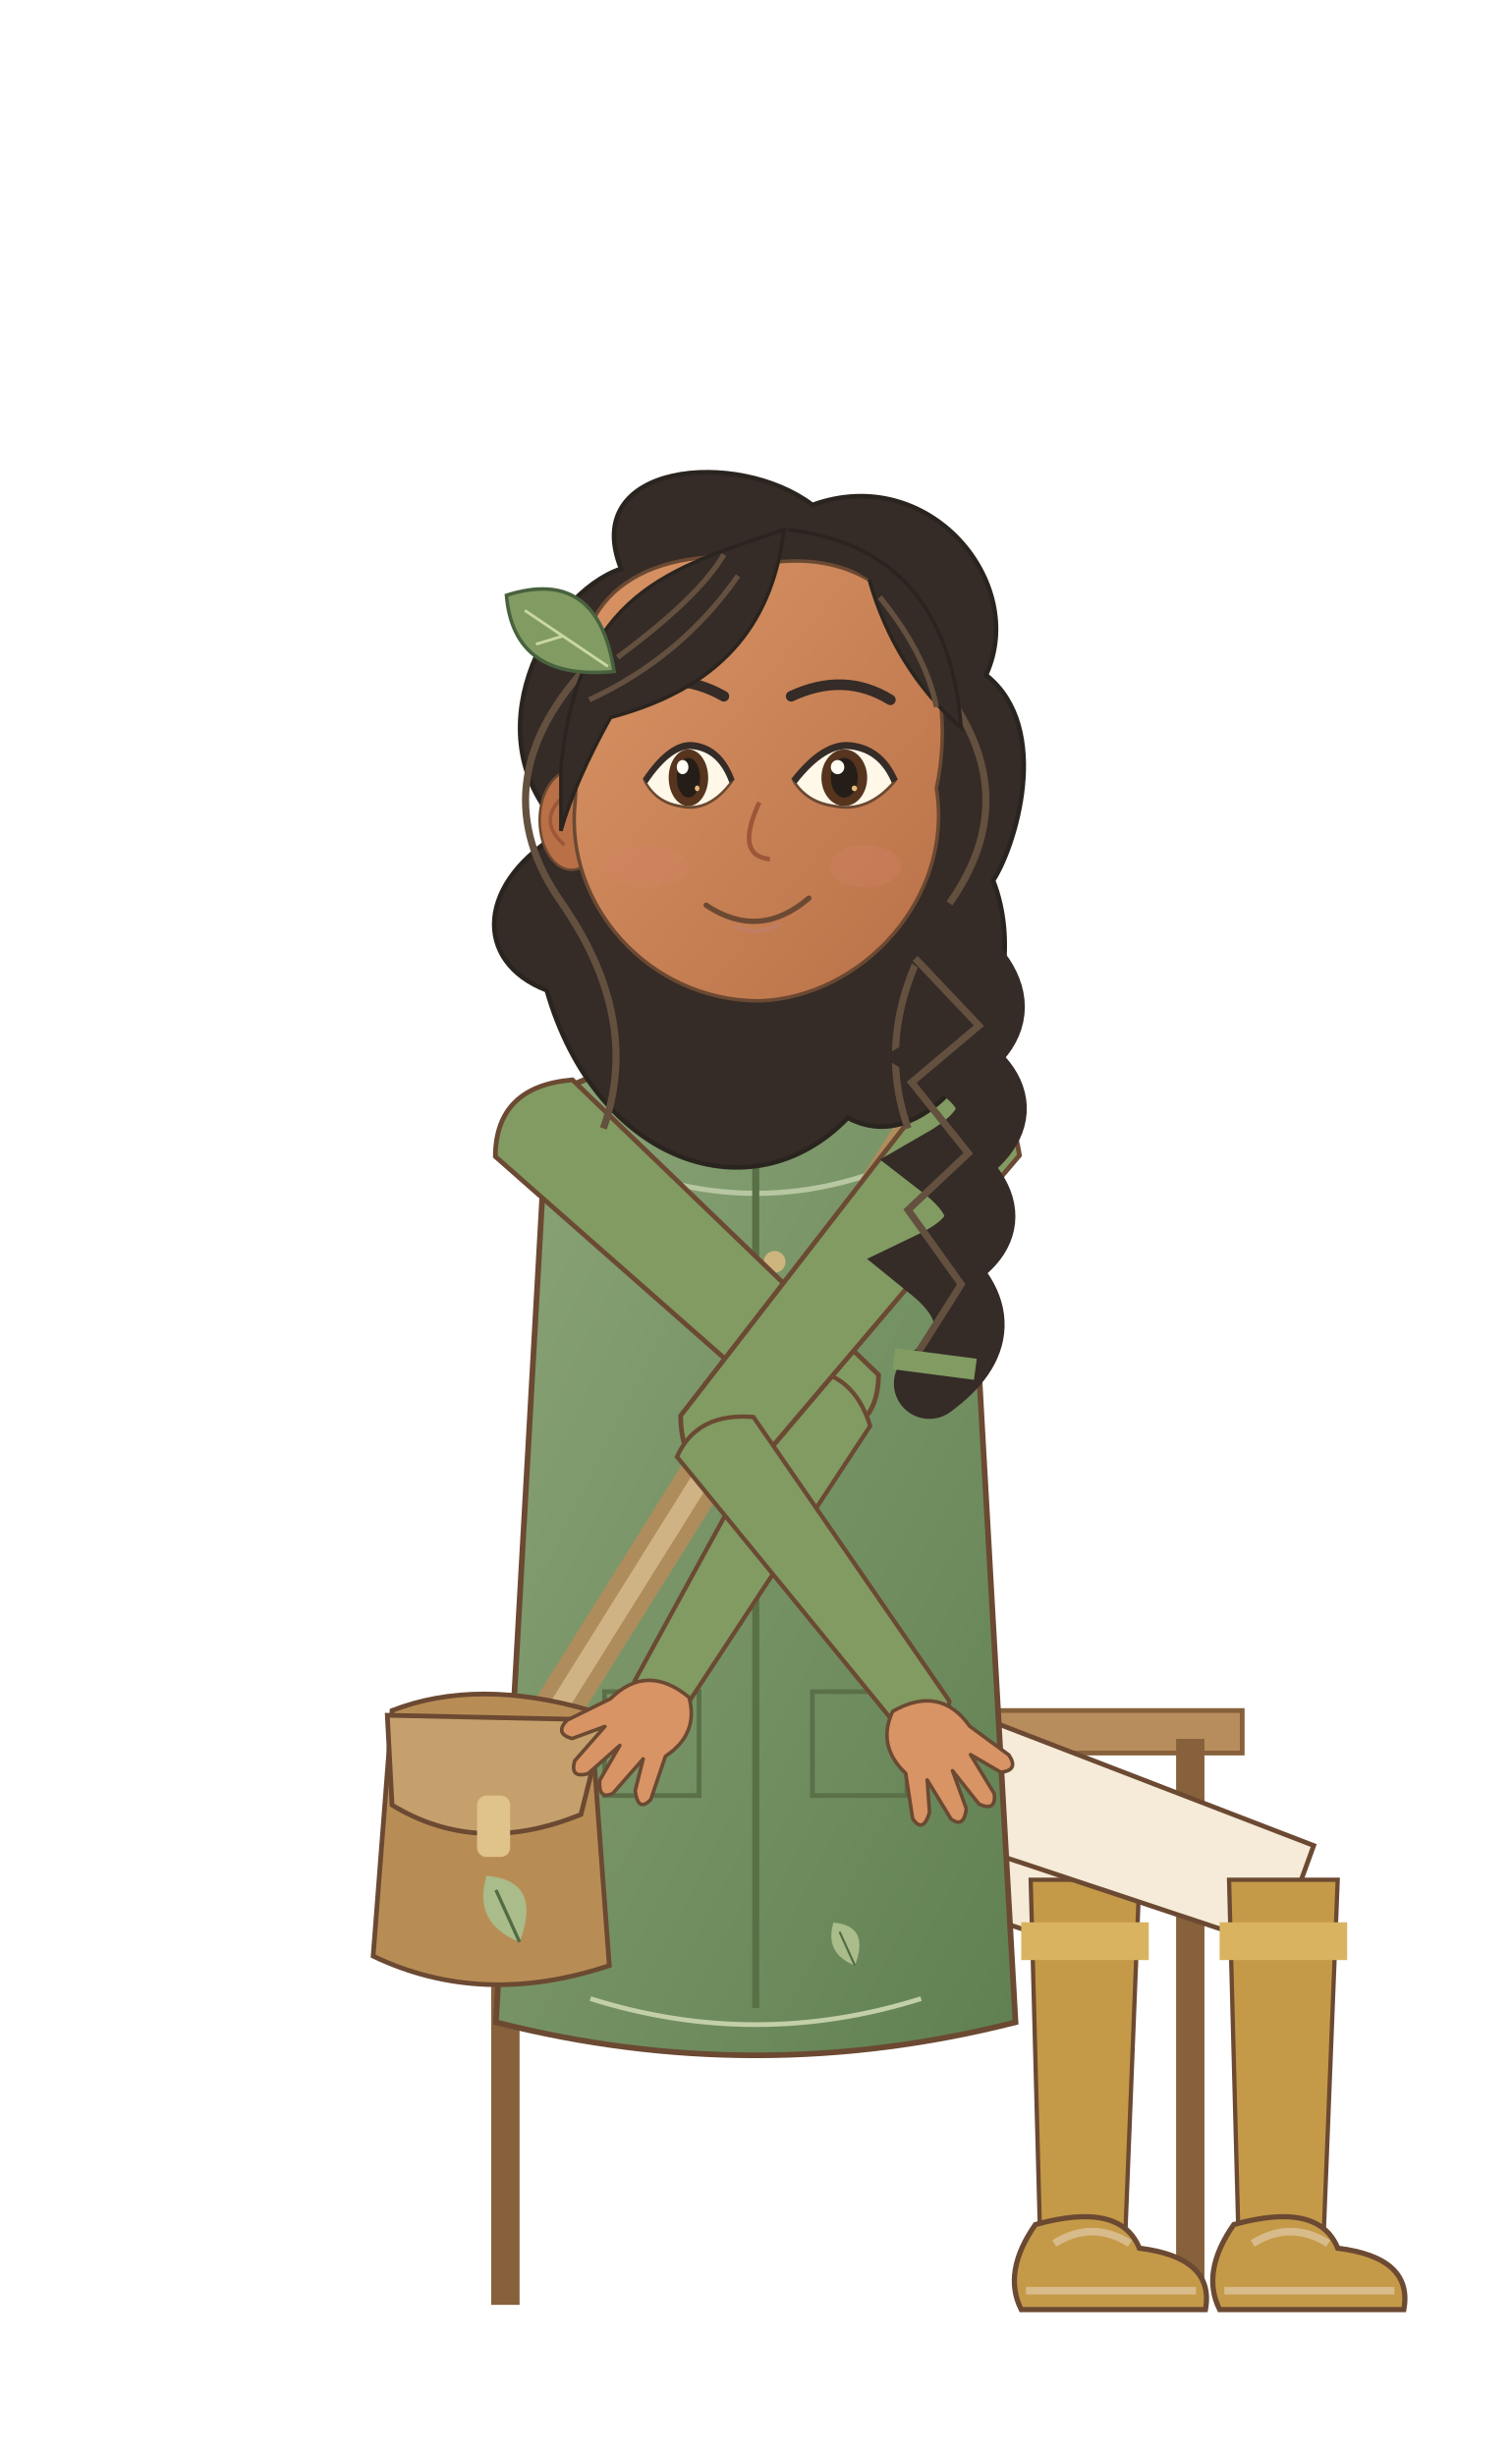
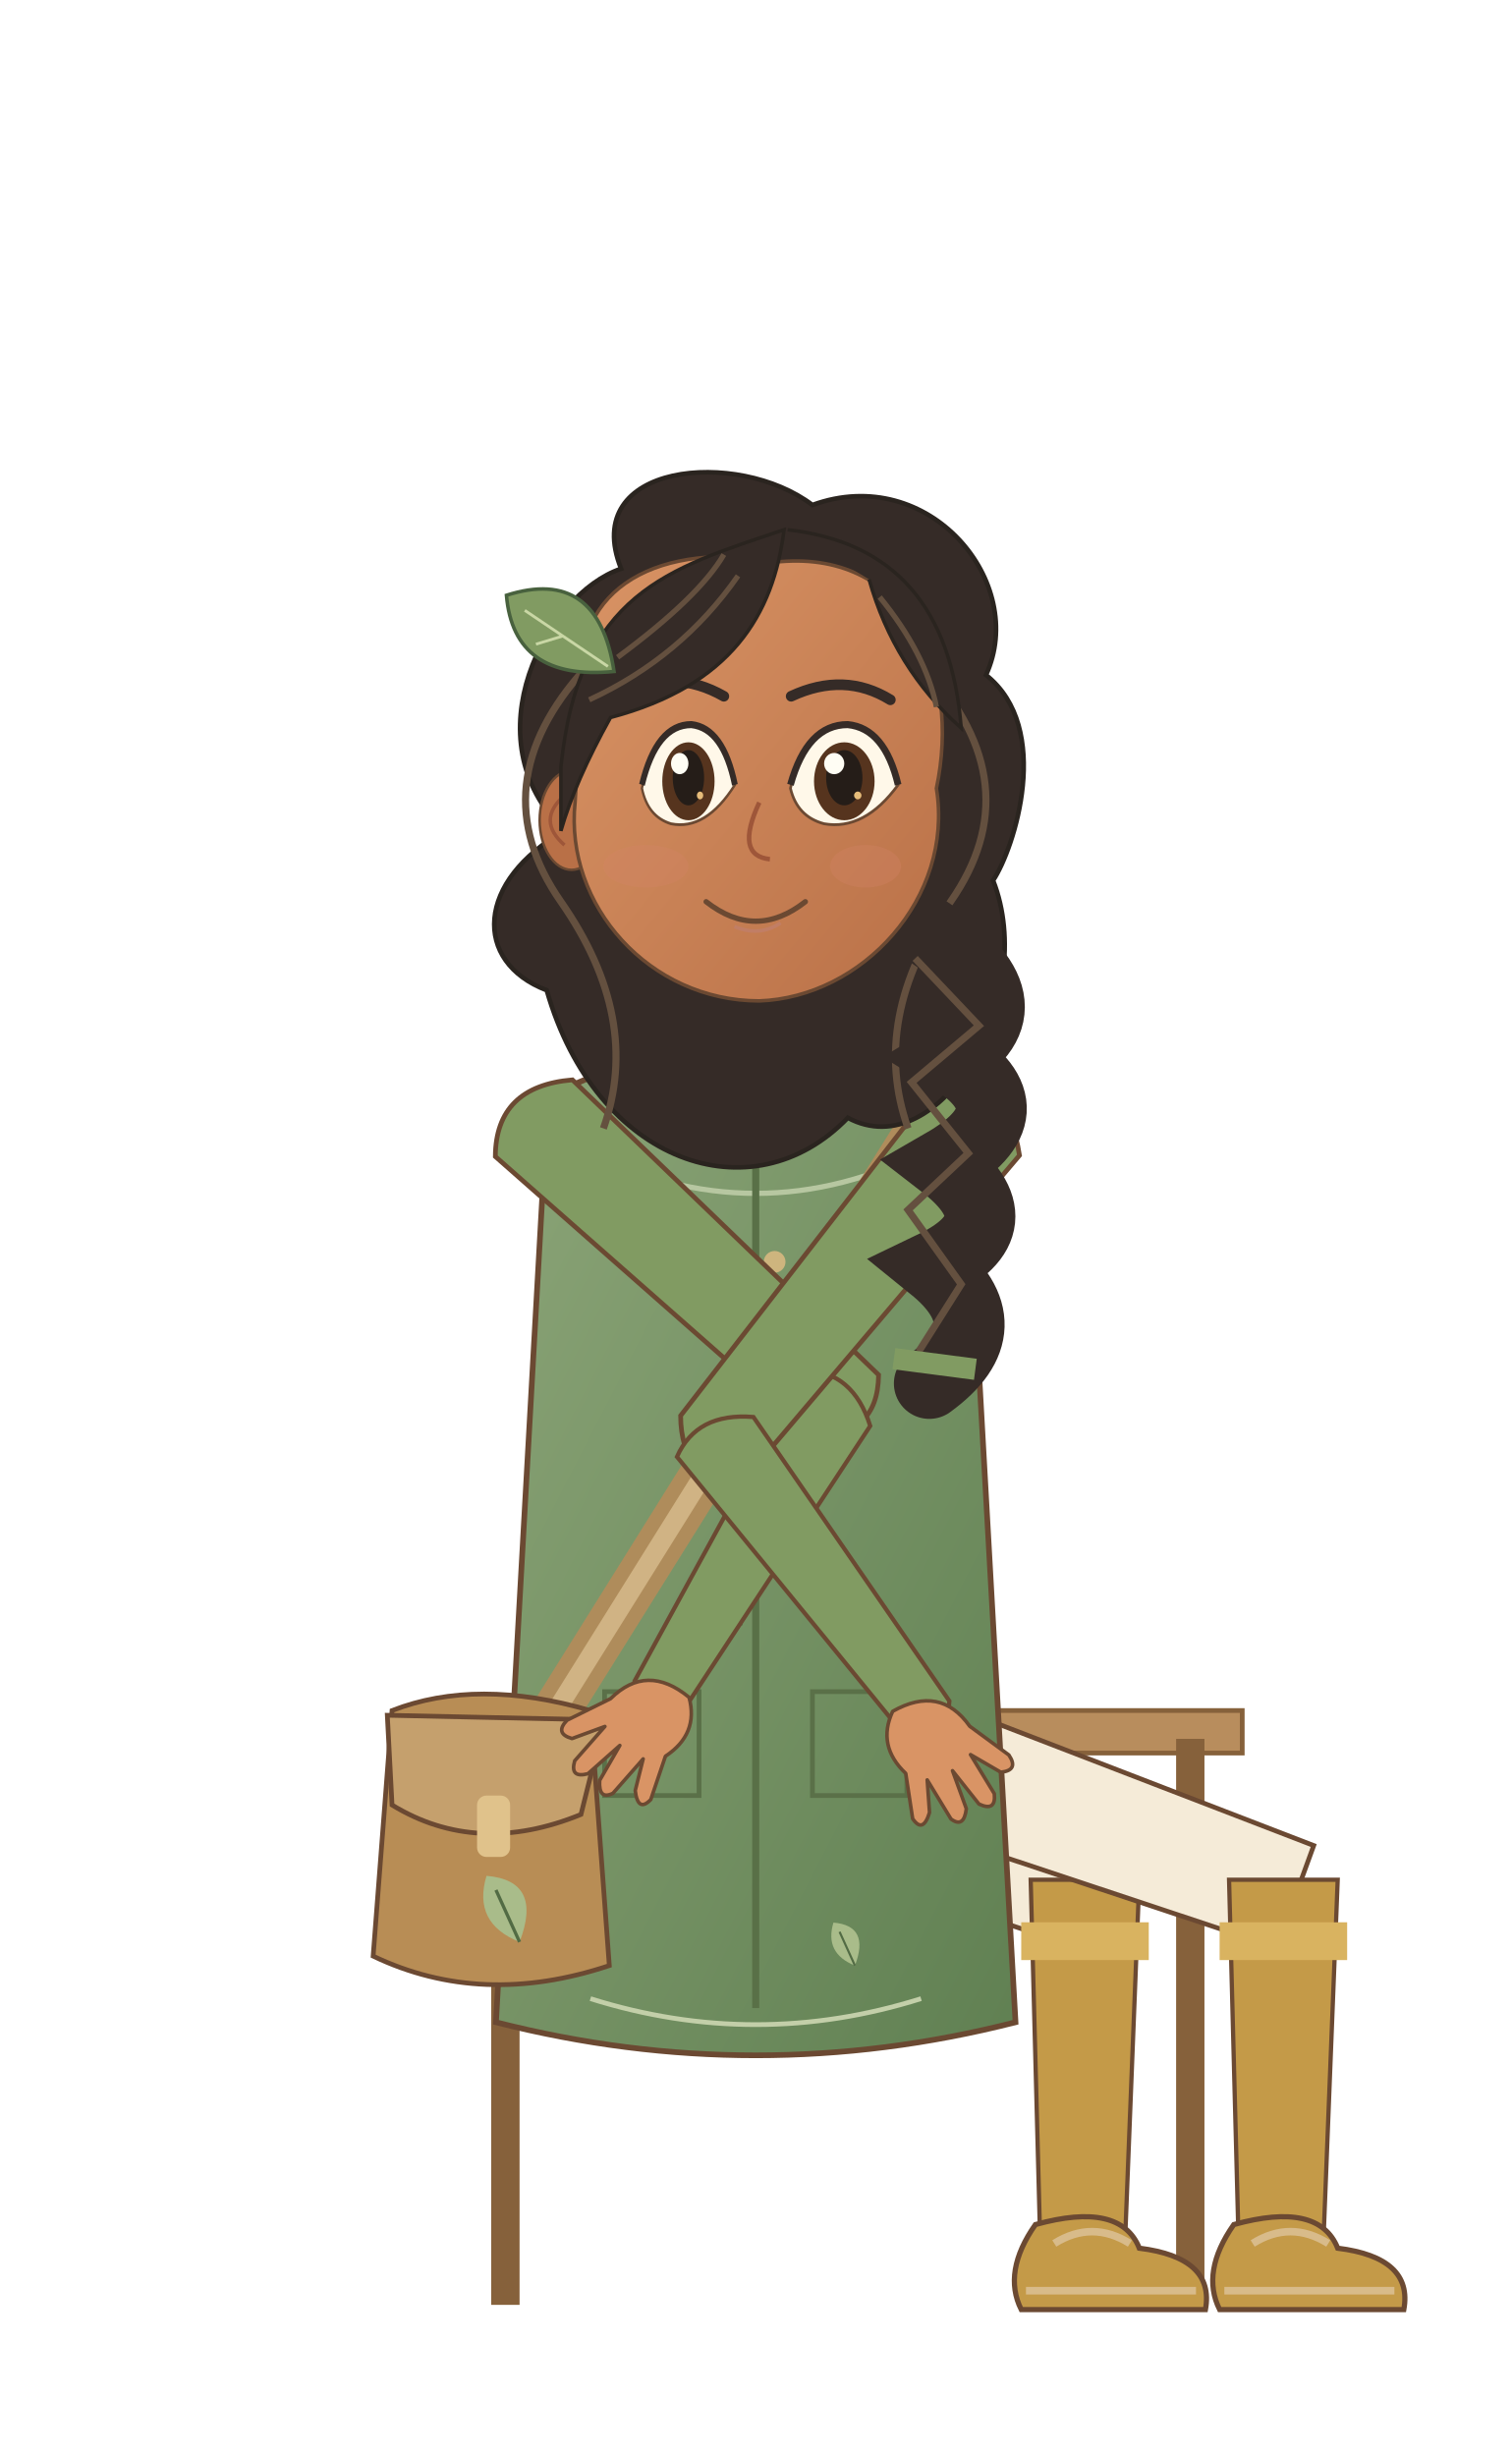
<svg xmlns="http://www.w3.org/2000/svg" width="320" height="520" viewBox="0 0 320 520" data-hrudhi-rig="hrudhi-pathfinder-monsoon-sitting-three-quarter-gentle" data-chapter="pathfinder" data-season="monsoon" data-state="sitting" role="img" aria-label="Hrudhi, Thoughtful Pathfinder, monsoon wardrobe, Sitting; draft character design">
  <defs>
    <linearGradient id="hrudhi-pathfinder-monsoon-sitting-three-quarter-gentle-skin" x1="0" y1="0" x2="1" y2="1">
      <stop stop-color="#D99465" />
      <stop offset="1" stop-color="#B97047" />
    </linearGradient>
    <linearGradient id="hrudhi-pathfinder-monsoon-sitting-three-quarter-gentle-cloth" x1="0" y1="0" x2="1" y2="1">
      <stop stop-color="#8CA578" />
      <stop offset="1" stop-color="#608052" />
    </linearGradient>
    <style>@keyframes hrudhi-pathfinder-monsoon-sitting-three-quarter-gentle-body{0%{transform:translate(0px,63.166px) rotate(0deg) scale(1,1)}50%{transform:translate(0px,62.066px) rotate(0deg) scale(1,1)}100%{transform:translate(0px,63.166px) rotate(0deg) scale(1,1)}}[data-hrudhi-rig="hrudhi-pathfinder-monsoon-sitting-three-quarter-gentle"] [data-part="body"]{animation:hrudhi-pathfinder-monsoon-sitting-three-quarter-gentle-body 3600ms linear 1 both}@keyframes hrudhi-pathfinder-monsoon-sitting-three-quarter-gentle-head{0%{transform:translate(0px,0px) rotate(0deg) scale(1,1)}50%{transform:translate(0px,0px) rotate(-1.2deg) scale(1,1)}100%{transform:translate(0px,0px) rotate(0deg) scale(1,1)}}[data-hrudhi-rig="hrudhi-pathfinder-monsoon-sitting-three-quarter-gentle"] [data-part="head"]{animation:hrudhi-pathfinder-monsoon-sitting-three-quarter-gentle-head 3600ms linear 1 both}@keyframes hrudhi-pathfinder-monsoon-sitting-three-quarter-gentle-blink{0%{opacity:0}32%{opacity:0}33.5%{opacity:1}36%{opacity:0}76%{opacity:0}77.5%{opacity:1}80%{opacity:0}100%{opacity:0}}[data-hrudhi-rig="hrudhi-pathfinder-monsoon-sitting-three-quarter-gentle"] [data-part="blink"]{animation:hrudhi-pathfinder-monsoon-sitting-three-quarter-gentle-blink 3600ms linear 1 both}@media(prefers-reduced-motion:reduce){[data-hrudhi-rig="hrudhi-pathfinder-monsoon-sitting-three-quarter-gentle"] [data-part="body"]{animation:none!important;opacity:1}[data-hrudhi-rig="hrudhi-pathfinder-monsoon-sitting-three-quarter-gentle"] [data-part="head"]{animation:none!important;opacity:1}[data-hrudhi-rig="hrudhi-pathfinder-monsoon-sitting-three-quarter-gentle"] [data-part="upperLeft"]{animation:none!important;transform:translate(0px,0px) rotate(-47.333deg) scale(1,1)}[data-hrudhi-rig="hrudhi-pathfinder-monsoon-sitting-three-quarter-gentle"] [data-part="lowerLeft"]{animation:none!important;transform:translate(0px,0px) rotate(78.284deg) scale(1,1)}[data-hrudhi-rig="hrudhi-pathfinder-monsoon-sitting-three-quarter-gentle"] [data-part="handLeft"]{animation:none!important;transform:translate(0px,0px) rotate(-0.951deg) scale(1,1)}[data-hrudhi-rig="hrudhi-pathfinder-monsoon-sitting-three-quarter-gentle"] [data-part="upperRight"]{animation:none!important;transform:translate(0px,0px) rotate(39.044deg) scale(1,1)}[data-hrudhi-rig="hrudhi-pathfinder-monsoon-sitting-three-quarter-gentle"] [data-part="lowerRight"]{animation:none!important;transform:translate(0px,0px) rotate(-75.997deg) scale(1,1)}[data-hrudhi-rig="hrudhi-pathfinder-monsoon-sitting-three-quarter-gentle"] [data-part="handRight"]{animation:none!important;transform:translate(0px,0px) rotate(16.953deg) scale(1,1)}[data-hrudhi-rig="hrudhi-pathfinder-monsoon-sitting-three-quarter-gentle"] [data-part="thighLeft"]{animation:none!important;transform:translate(0px,0px) rotate(-70deg) scale(1,1)}[data-hrudhi-rig="hrudhi-pathfinder-monsoon-sitting-three-quarter-gentle"] [data-part="shinLeft"]{animation:none!important;transform:translate(0px,0px) rotate(70deg) scale(1,1)}[data-hrudhi-rig="hrudhi-pathfinder-monsoon-sitting-three-quarter-gentle"] [data-part="footLeft"]{animation:none!important;transform:translate(0px,0px) rotate(0deg) scale(1,1)}[data-hrudhi-rig="hrudhi-pathfinder-monsoon-sitting-three-quarter-gentle"] [data-part="thighRight"]{animation:none!important;transform:translate(0px,0px) rotate(-70deg) scale(1,1)}[data-hrudhi-rig="hrudhi-pathfinder-monsoon-sitting-three-quarter-gentle"] [data-part="shinRight"]{animation:none!important;transform:translate(0px,0px) rotate(70deg) scale(1,1)}[data-hrudhi-rig="hrudhi-pathfinder-monsoon-sitting-three-quarter-gentle"] [data-part="footRight"]{animation:none!important;transform:translate(0px,0px) rotate(0deg) scale(1,1)}[data-hrudhi-rig="hrudhi-pathfinder-monsoon-sitting-three-quarter-gentle"] [data-part="can"]{animation:none!important;transform:translate(0px,0px) rotate(0deg) scale(1,1)}[data-hrudhi-rig="hrudhi-pathfinder-monsoon-sitting-three-quarter-gentle"] [data-part="water"]{animation:none!important;opacity:0}[data-hrudhi-rig="hrudhi-pathfinder-monsoon-sitting-three-quarter-gentle"] [data-part="page"]{animation:none!important;transform:translate(0px,0px) rotate(0deg) scale(1,1)}[data-hrudhi-rig="hrudhi-pathfinder-monsoon-sitting-three-quarter-gentle"] [data-part="blink"]{animation:none!important;opacity:0}[data-hrudhi-rig="hrudhi-pathfinder-monsoon-sitting-three-quarter-gentle"] [data-viseme]{animation:none!important;opacity:0}[data-hrudhi-rig="hrudhi-pathfinder-monsoon-sitting-three-quarter-gentle"] [data-viseme="rest"]{opacity:1}}</style>
  </defs>
  <g fill="#B88D5D" stroke="#86613B">
    <path d="M98 362.166H263V371.166H98Z" />
    <path d="M107 368.166V488M252 368.166V488" fill="none" stroke-width="6" />
  </g>
  <g transform="translate(0 63.16607) translate(160 305) rotate(0) scale(1 1) translate(-160 -305)" data-part="body" data-origin="160 305" style="transform-origin:160px 305px;transform:translate(0px,63.166px) rotate(0deg) scale(1,1);">
    <g transform="translate(0 0) translate(139 305) rotate(-70) scale(1 1) translate(-139 -305)" data-part="thighLeft" data-origin="139 305" style="transform-origin:139px 305px;transform:translate(0px,0px) rotate(-70deg) scale(1,1);">
      <path d="M125 297H153L151 404H128Z" fill="#F5EBD8" stroke="#6B4932" stroke-width="1" />
      <g transform="translate(0 0) translate(139 401) rotate(70) scale(1 1) translate(-139 -401)" data-part="shinLeft" data-origin="139 401" style="transform-origin:139px 401px;transform:translate(0px,0px) rotate(70deg) scale(1,1);">
        <path d="M128 398H151L148 474H130Z" fill="#C49A48" stroke="#6B4932" stroke-width=".9" />
        <path d="M126 407H153V415H126Z" fill="#D9B360" />
        <g transform="translate(0 0) translate(139 473) rotate(0) scale(1 1) translate(-139 -473)" data-part="footLeft" data-origin="139 473" style="transform-origin:139px 473px;transform:translate(0px,0px) rotate(0deg) scale(1,1);">
          <path d="M129 471Q147 466 151 476Q167 478 165 489H126Q122 481 129 471Z" fill="#C49A48" stroke="#6B4932" stroke-width="1.1" />
          <path d="M127 485H163 M133 475Q141 470 149 475" fill="none" stroke="#D8BB8A" stroke-width="1.6" />
        </g>
      </g>
    </g>
    <g transform="translate(0 0) translate(181 305) rotate(-70) scale(1 1) translate(-181 -305)" data-part="thighRight" data-origin="181 305" style="transform-origin:181px 305px;transform:translate(0px,0px) rotate(-70deg) scale(1,1);">
      <path d="M167 297H195L193 404H170Z" fill="#F5EBD8" stroke="#6B4932" stroke-width="1" />
      <g transform="translate(0 0) translate(181 401) rotate(70) scale(1 1) translate(-181 -401)" data-part="shinRight" data-origin="181 401" style="transform-origin:181px 401px;transform:translate(0px,0px) rotate(70deg) scale(1,1);">
        <path d="M170 398H193L190 474H172Z" fill="#C49A48" stroke="#6B4932" stroke-width=".9" />
        <path d="M168 407H195V415H168Z" fill="#D9B360" />
        <g transform="translate(0 0) translate(181 473) rotate(0) scale(1 1) translate(-181 -473)" data-part="footRight" data-origin="181 473" style="transform-origin:181px 473px;transform:translate(0px,0px) rotate(0deg) scale(1,1);">
          <path d="M171 471Q189 466 193 476Q209 478 207 489H168Q164 481 171 471Z" fill="#C49A48" stroke="#6B4932" stroke-width="1.1" />
          <path d="M169 485H205 M175 475Q183 470 191 475" fill="none" stroke="#D8BB8A" stroke-width="1.6" />
        </g>
      </g>
    </g>
    <path d="M146 134.65H174V186Q160 194 146 186Z" fill="#D99465" stroke="#6B4932" stroke-width=".8" />
    <path d="M116 169Q160 147 204 169L215 365Q160 379 105 365Z" fill="url(#hrudhi-pathfinder-monsoon-sitting-three-quarter-gentle-cloth)" stroke="#6B4932" stroke-width="1.2" />
    <path d="M123 180Q160 199 197 180" fill="none" stroke="#B7C7A1" stroke-width="1.1" />
    <path d="M160 178V362" stroke="#597047" stroke-width="1.5" />
    <circle cx="164" cy="204" r="2.3" fill="#CEB57E" />
    <circle cx="164" cy="229" r="2.3" fill="#CEB57E" />
    <circle cx="164" cy="254" r="2.3" fill="#CEB57E" />
    <path d="M128 295h20v22h-20Z M172 295h20v22h-20Z" fill="none" stroke="#5A7048" />
    <path d="M125 360Q160 371 195 360" stroke="#C3CFA9" stroke-width="1" fill="none" />
    <g transform="translate(157 281) scale(0.8)">
      <path d="M0 0Q-10-4-7-14Q5-13 0 0Z" fill="#A9BC8A" />
      <path d="M0 0L-5-11" stroke="#526B44" stroke-width=".7" />
    </g>
    <g transform="translate(181 353) scale(0.65)">
      <path d="M0 0Q-10-4-7-14Q5-13 0 0Z" fill="#A9BC8A" />
      <path d="M0 0L-5-11" stroke="#526B44" stroke-width=".7" />
    </g>
    <path d="M194 177L109 313" stroke="#AF8C5B" stroke-width="10" />
    <path d="M194 177L109 313" stroke="#D0B384" stroke-width="4" />
    <g transform="translate(100 299)">
      <path d="M-17 0Q1-7 25 0L29 54Q2 63-21 52Z" fill="#B88D55" stroke="#6B4932" />
      <path d="M-18 1L28 2L23 22Q1 31-17 20Z" fill="#C5A06D" stroke="#6B4932" />
      <rect x="1" y="18" width="7" height="13" rx="2" fill="#E0C28B" />
      <g transform="translate(10 49) scale(1)">
        <path d="M0 0Q-10-4-7-14Q5-13 0 0Z" fill="#A9BC8A" />
        <path d="M0 0L-5-11" stroke="#526B44" stroke-width=".7" />
      </g>
    </g>
    <g transform="translate(0 0) translate(116 177) rotate(-47.333) scale(1 1) translate(-116 -177)" data-part="upperLeft" data-origin="116 177" style="transform-origin:116px 177px;transform:translate(0px,0px) rotate(-47.333deg) scale(1,1);">
      <path d="M105 172Q116 162 128 173L126 263Q116 272 107 261Z" fill="#819B62" stroke="#6B4932" stroke-width="1" />
      <g transform="translate(0 0) translate(116 260) rotate(78.284) scale(1 1) translate(-116 -260)" data-part="lowerLeft" data-origin="116 260" style="transform-origin:116px 260px;transform:translate(0px,0px) rotate(78.284deg) scale(1,1);">
        <path d="M107 258Q116 253 125 261L122 334Q116 341 110 333Z" fill="#819B62" stroke="#6B4932" stroke-width=".9" />
        <g transform="translate(0 0) translate(116 332) rotate(-0.951) scale(1 1) translate(-116 -332)" data-part="handLeft" data-origin="116 332" style="transform-origin:116px 332px;transform:translate(0px,0px) rotate(-0.951deg) scale(1,1);">
          <g transform="translate(116 332) scale(-0.95 0.95)" fill="#D99465" stroke="#6B4932" stroke-width=".8" stroke-linejoin="round">
            <path d="M-6-2Q-12 4-8 12L-10 22Q-9 26-6 22L-4 15L-2 25Q0 28 2 24L2 15L5 24Q8 27 9 23L7 13L12 19Q16 20 15 16L9 7Q6-4-6-2Z" />
          </g>
        </g>
      </g>
    </g>
    <g transform="translate(0 0) translate(204 177) rotate(39.044) scale(1 1) translate(-204 -177)" data-part="upperRight" data-origin="204 177" style="transform-origin:204px 177px;transform:translate(0px,0px) rotate(39.044deg) scale(1,1);">
      <path d="M193 172Q204 162 216 173L214 263Q204 272 195 261Z" fill="#819B62" stroke="#6B4932" stroke-width="1" />
      <g transform="translate(0 0) translate(204 260) rotate(-75.997) scale(1 1) translate(-204 -260)" data-part="lowerRight" data-origin="204 260" style="transform-origin:204px 260px;transform:translate(0px,0px) rotate(-75.997deg) scale(1,1);">
        <path d="M195 258Q204 253 213 261L210 334Q204 341 198 333Z" fill="#819B62" stroke="#6B4932" stroke-width=".9" />
        <g transform="translate(0 0) translate(204 332) rotate(16.953) scale(1 1) translate(-204 -332)" data-part="handRight" data-origin="204 332" style="transform-origin:204px 332px;transform:translate(0px,0px) rotate(16.953deg) scale(1,1);">
          <g transform="translate(204 332) scale(0.95 0.95)" fill="#D99465" stroke="#6B4932" stroke-width=".8" stroke-linejoin="round">
            <path d="M-6-2Q-12 4-8 12L-10 22Q-9 26-6 22L-4 15L-2 25Q0 28 2 24L2 15L5 24Q8 27 9 23L7 13L12 19Q16 20 15 16L9 7Q6-4-6-2Z" />
          </g>
        </g>
      </g>
    </g>
    <g transform="translate(0 0) translate(160 100) rotate(0) scale(1 1) translate(-160 -100)" data-part="head" data-origin="160 100" style="transform-origin:160px 100px;transform:translate(0px,0px) rotate(0deg) scale(1,1);">
      <g transform="translate(160 100) scale(0.75)">
        <path d="M-54 17C-81-9-59-50-38-57C-50-87-5-91 16-75C49-87 77-53 65-27C84-12 73 22 67 31C80 64 52 112 26 98C-1 126-45 111-59 62C-80 54-79 31-54 17Z" fill="#352B27" stroke="#2A241F" stroke-width="1.3" />
        <path d="M-48-29Q-78 4 -55 37T-43 101" stroke="#64503F" stroke-width="2" fill="none" />
        <path d="M48-29Q78 4 55 37T43 101" stroke="#64503F" stroke-width="2" fill="none" />
        <path d="M48 45Q80 66 55 81Q79 96 53 111Q75 128 50 140Q71 157 49 173" stroke="#352B27" stroke-width="20" stroke-linecap="round" fill="none" />
        <path d="M45 53l18 19-19 16 16 20-17 16 15 21-12 19" stroke="#64503F" stroke-width="2" fill="none" />
        <path d="M39 166l23 3" stroke="#819B62" stroke-width="6" />
        <ellipse cx="-52" cy="14" rx="9" ry="14" fill="#B97047" stroke="#6B4932" stroke-width=".7" />
        <path d="M-54 7q-8 7 0 14" stroke="#9E5639" fill="none" />
        <path d="M-49-23C-52-52-27-65 7-59C43-62 58-28 51 5C56 36 30 64 1 65C-30 65-54 38-51 9Z" fill="url(#hrudhi-pathfinder-monsoon-sitting-three-quarter-gentle-skin)" stroke="#6B4932" stroke-width="1" />
        <ellipse cx="-31" cy="27" rx="12" ry="6" fill="#D58368" opacity=".3" />
        <ellipse cx="31" cy="27" rx="10" ry="6" fill="#D58368" opacity=".3" />
        <g transform="translate(-19 0) scale(0.82 1)">
-           <path d="M-15 3Q-6-8 2-7Q11-6 15 3Q7 12-3 10Q-11 9-15 3Z" fill="#FFF8E9" stroke="#6B4932" stroke-width=".8" />
-           <ellipse cy="2" rx="6.8" ry="8" fill="#56341E" />
-           <ellipse cy="2" rx="4" ry="5.6" fill="#251D18" />
-           <circle cx="-2" cy="-1" r="2" fill="#FFFDF4" />
-           <circle cx="3" cy="5" r=".8" fill="#E6BC7A" />
-           <path d="M-15 3Q-6-8 2-7Q11-6 15 3" stroke="#352B27" stroke-width="2" fill="none" />
+           <path d="M-16 5Q-12-13 0-13Q12-13 16 4Q6 17-6 15Q-14 13-16 5Z" fill="#FFF8E9" stroke="#6B4932" stroke-width=".8" />
+           <ellipse cy="3" rx="9" ry="11" fill="#56341E" />
+           <ellipse cy="2" rx="5.4" ry="7.8" fill="#251D18" />
+           <circle cx="-3" cy="-2" r="3" fill="#FFFDF4" />
+           <circle cx="4" cy="7" r="1.1" fill="#E6BC7A" />
+           <path d="M-16 4Q-11-13 1-13Q12-12 16 4" stroke="#352B27" stroke-width="2" fill="none" />
        </g>
        <g transform="translate(25 0) scale(0.95 1)">
-           <path d="M-15 3Q-6-8 2-7Q11-6 15 3Q7 12-3 10Q-11 9-15 3Z" fill="#FFF8E9" stroke="#6B4932" stroke-width=".8" />
-           <ellipse cy="2" rx="6.8" ry="8" fill="#56341E" />
-           <ellipse cy="2" rx="4" ry="5.6" fill="#251D18" />
-           <circle cx="-2" cy="-1" r="2" fill="#FFFDF4" />
-           <circle cx="3" cy="5" r=".8" fill="#E6BC7A" />
-           <path d="M-15 3Q-6-8 2-7Q11-6 15 3" stroke="#352B27" stroke-width="2" fill="none" />
+           <path d="M-16 5Q-12-13 0-13Q12-13 16 4Q6 17-6 15Q-14 13-16 5Z" fill="#FFF8E9" stroke="#6B4932" stroke-width=".8" />
+           <ellipse cy="3" rx="9" ry="11" fill="#56341E" />
+           <ellipse cy="2" rx="5.4" ry="7.8" fill="#251D18" />
+           <circle cx="-3" cy="-2" r="3" fill="#FFFDF4" />
+           <circle cx="4" cy="7" r="1.1" fill="#E6BC7A" />
+           <path d="M-16 4Q-11-13 1-13Q12-12 16 4" stroke="#352B27" stroke-width="2" fill="none" />
        </g>
        <path d="M-38 -22Q-23 -29 -9 -21 M10 -21Q25 -28 38 -20" stroke="#352B27" stroke-width="3" stroke-linecap="round" fill="none" />
        <path d="M1 9q-7 15 3 16" stroke="#9E5639" stroke-width="1.3" fill="none" />
        <g transform="translate(0 0)">
          <g data-viseme="rest" style="opacity:1">
-             <path d="M-14 38Q1 48 15 36" stroke="#6B4932" stroke-width="1.5" stroke-linecap="round" fill="none" />
+             <path d="M-14 37Q0 48 14 37" stroke="#6B4932" stroke-width="1.5" stroke-linecap="round" fill="none" />
            <path d="M-6 44Q1 47 7 43" stroke="#C17E65" fill="none" />
          </g>
          <g data-viseme="A" style="opacity:0">
            <ellipse cy="42" rx="10" ry="11" fill="#783D34" />
            <path d="M-6 48Q0 44 6 48" stroke="#D79080" stroke-width="3" fill="none" />
          </g>
          <g data-viseme="E" style="opacity:0">
            <ellipse cy="41" rx="13" ry="7" fill="#783D34" />
            <path d="M-8 37H8" stroke="#FFF4DE" stroke-width="3" />
          </g>
          <g data-viseme="O" style="opacity:0">
            <ellipse cy="42" rx="7" ry="10" fill="#783D34" />
          </g>
          <g data-viseme="U" style="opacity:0">
            <ellipse cy="42" rx="5.5" ry="8" fill="#783D34" />
          </g>
          <g data-viseme="M" style="opacity:0">
            <path d="M-12 41Q0 44 12 41" stroke="#6B4932" stroke-width="1.5" stroke-linecap="round" fill="none" />
          </g>
          <g data-viseme="F" style="opacity:0">
            <path d="M-11 38Q0 33 11 38L7 44Q0 49-7 44Z" fill="#A65D51" />
            <path d="M-7 37H7" stroke="#FFF4DE" stroke-width="3" />
          </g>
          <g data-viseme="L" style="opacity:0">
            <ellipse cy="41" rx="10" ry="8" fill="#783D34" />
            <path d="M-5 43Q0 34 5 43" fill="#D99483" />
          </g>
        </g>
        <g data-part="blink" style="opacity:0">
          <path d="M-40 4Q-23 19-7 4V-15H-40Z M7 4Q23 19 40 4V-15H7Z" fill="#D99465" />
          <path d="M-37 5q14 10 28 0 M10 5q14 10 27 0" stroke="#352B27" fill="none" />
        </g>
        <path d="M-55-1C-50-50-25-57 8-68C5-44-7-24-41-15Q-51 3-55 17Z M9-68Q54-63 58-12Q39-29 32-54" fill="#352B27" stroke="#2A241F" stroke-width="1" />
        <path d="M-47-20Q-21-32-5-55 M-39-32Q-16-49-9-61 M35-49Q48-33 51-18" stroke="#64503F" stroke-width="1.5" fill="none" />
        <g transform="translate(-40 -28) rotate(-24)">
          <path d="M0 0Q-27-9-19-32Q8-29 0 0Z" fill="#819B62" stroke="#48613E" />
          <path d="M-1-2L-16-26M-9-15l-8-1" stroke="#C9D7A5" stroke-width=".8" />
        </g>
      </g>
    </g>
  </g>
</svg>
